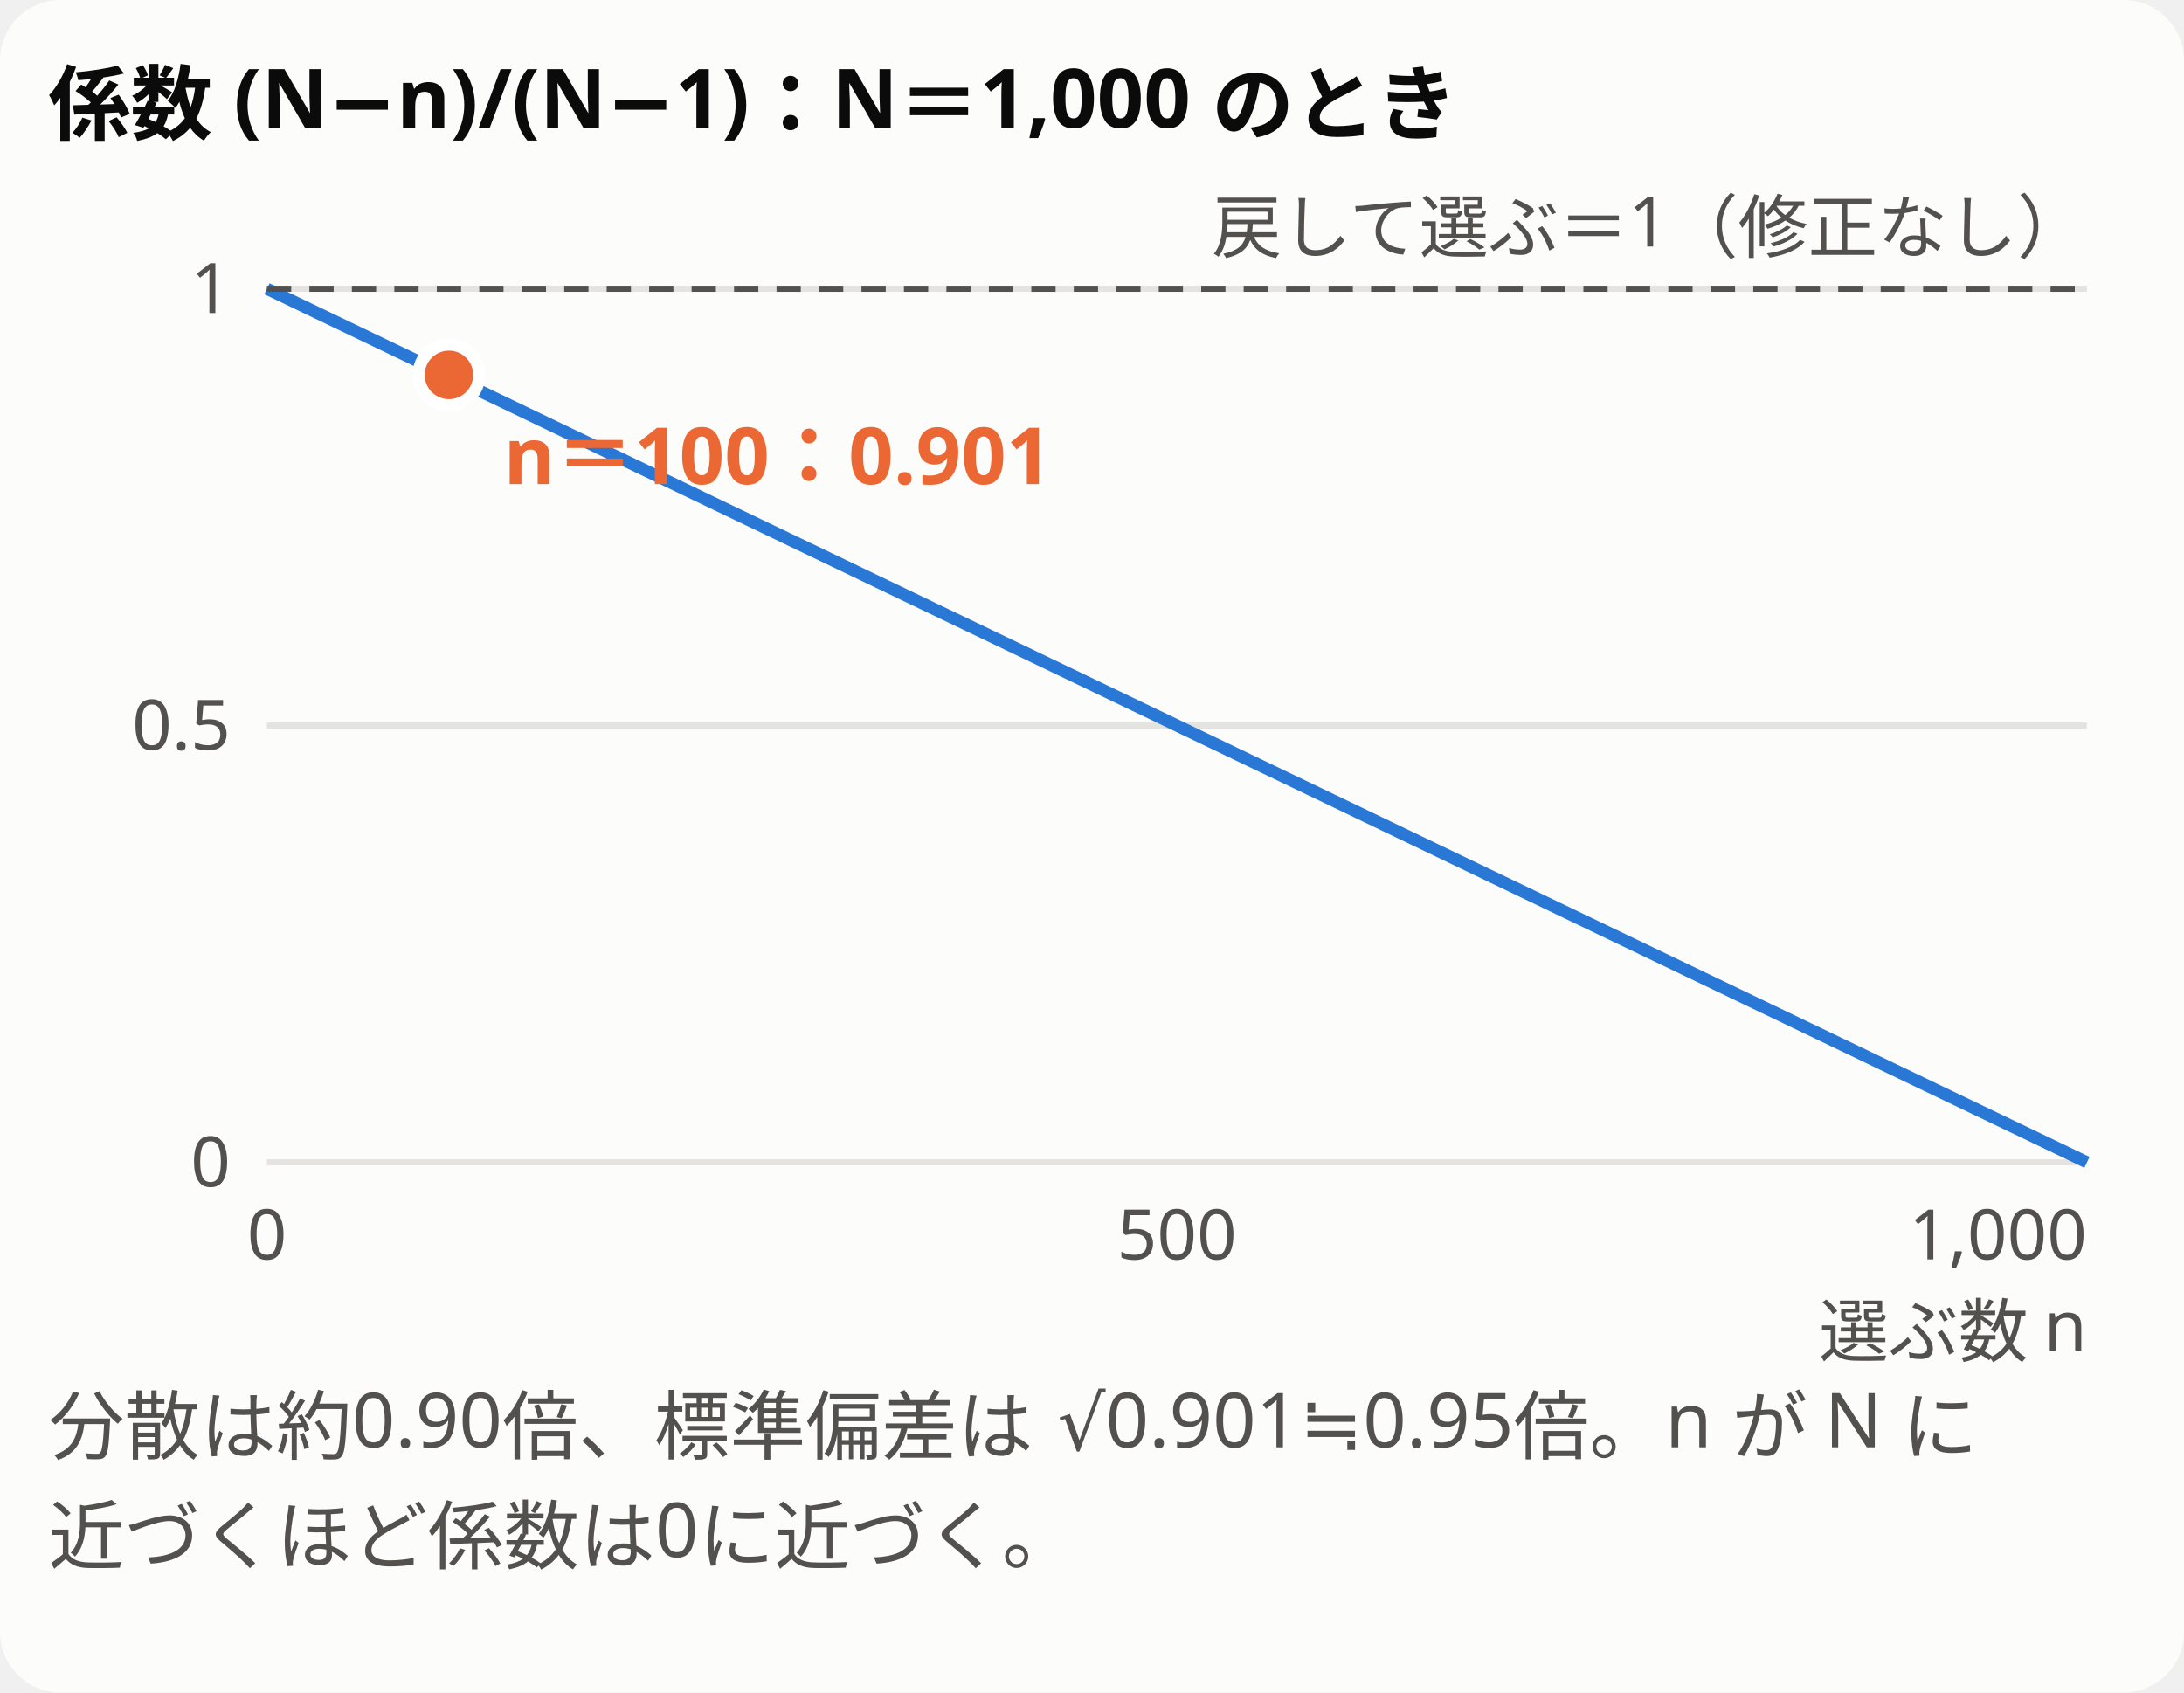
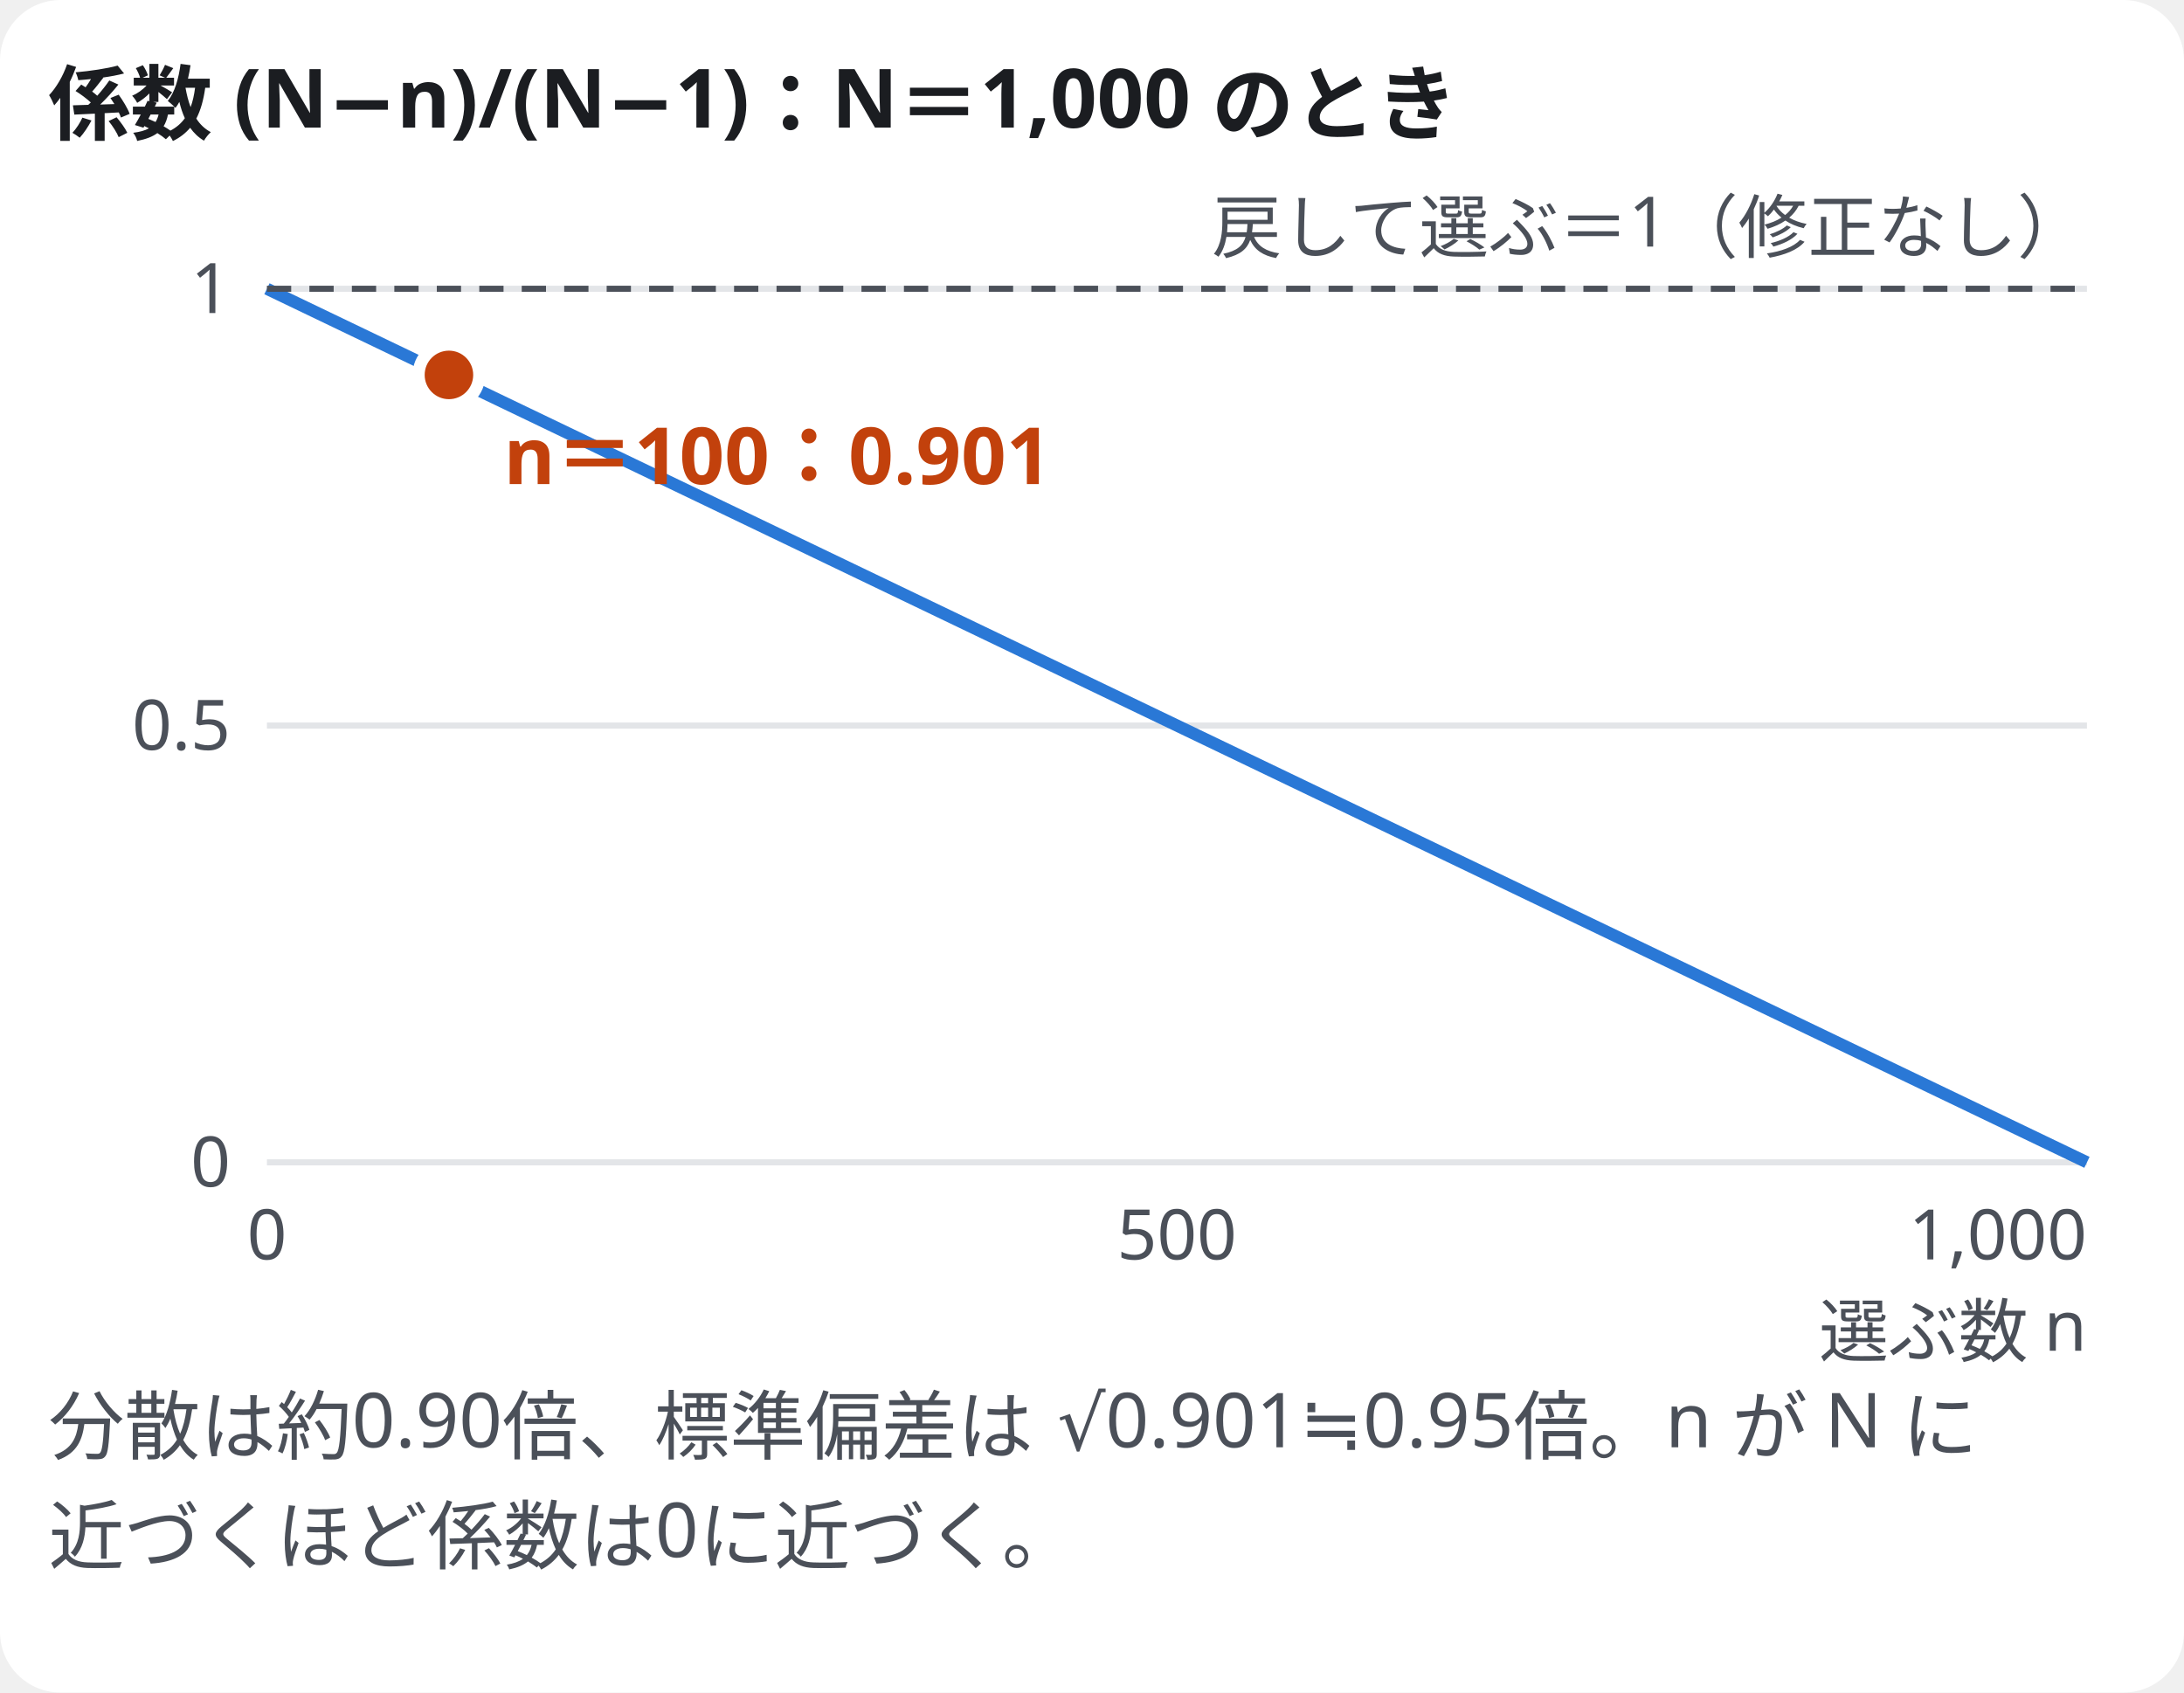
<svg xmlns="http://www.w3.org/2000/svg" viewBox="0 0 360 279" width="360" height="279" font-family="sans-serif">
-   <rect width="360" height="279" rx="10" fill="#fcfcfb" />
-   <text x="8" y="22" font-size="13.5" fill="#0b0b0b" text-anchor="start" font-weight="bold">係数 (N−n)/(N−1)：N＝1,000 のとき</text>
-   <line x1="44" y1="191.6" x2="344" y2="191.6" stroke="#e4e3df" stroke-width="1" />
-   <text x="38" y="195.6" font-size="11.5" fill="#52514e" text-anchor="end">0</text>
-   <line x1="44" y1="119.6" x2="344" y2="119.6" stroke="#e4e3df" stroke-width="1" />
-   <text x="38" y="123.6" font-size="11.5" fill="#52514e" text-anchor="end">0.5</text>
-   <line x1="44" y1="47.6" x2="344" y2="47.6" stroke="#e4e3df" stroke-width="1" />
-   <text x="38" y="51.6" font-size="11.5" fill="#52514e" text-anchor="end">1</text>
-   <text x="44" y="207.6" font-size="11.5" fill="#52514e" text-anchor="middle">0</text>
-   <text x="194" y="207.6" font-size="11.5" fill="#52514e" text-anchor="middle">500</text>
-   <text x="344" y="207.6" font-size="11.5" fill="#52514e" text-anchor="end">1,000</text>
-   <text x="344" y="223.6" font-size="11.5" fill="#52514e" text-anchor="end">選ぶ数 n</text>
+   <rect width="360" height="279" rx="10" fill="#ffffff" />
+   <text x="8" y="22" font-size="13.5" fill="#1b1d21" text-anchor="start" font-weight="bold">係数 (N−n)/(N−1)：N＝1,000 のとき</text>
+   <line x1="44" y1="191.6" x2="344" y2="191.6" stroke="#e3e5e8" stroke-width="1" />
+   <text x="38" y="195.6" font-size="11.5" fill="#4b5059" text-anchor="end">0</text>
+   <line x1="44" y1="119.6" x2="344" y2="119.6" stroke="#e3e5e8" stroke-width="1" />
+   <text x="38" y="123.6" font-size="11.5" fill="#4b5059" text-anchor="end">0.5</text>
+   <line x1="44" y1="47.6" x2="344" y2="47.6" stroke="#e3e5e8" stroke-width="1" />
+   <text x="38" y="51.6" font-size="11.5" fill="#4b5059" text-anchor="end">1</text>
+   <text x="44" y="207.6" font-size="11.5" fill="#4b5059" text-anchor="middle">0</text>
+   <text x="194" y="207.6" font-size="11.5" fill="#4b5059" text-anchor="middle">500</text>
+   <text x="344" y="207.6" font-size="11.5" fill="#4b5059" text-anchor="end">1,000</text>
+   <text x="344" y="223.6" font-size="11.5" fill="#4b5059" text-anchor="end">選ぶ数 n</text>
  <polyline points="44,47.6 344,191.6" fill="none" stroke="#2a78d6" stroke-width="2" stroke-linejoin="round" />
-   <line x1="44" y1="47.6" x2="344" y2="47.6" stroke="#52514e" stroke-width="1" stroke-dasharray="4 3" />
-   <text x="344" y="41.6" font-size="11.5" fill="#52514e" text-anchor="end">戻して選ぶ＝1（修正なし）</text>
-   <circle cx="74" cy="61.8" r="5" fill="#eb6834" stroke="#ffffff" stroke-width="2" />
-   <text x="83" y="79.8" font-size="13" fill="#eb6834" text-anchor="start" font-weight="bold">n＝100：0.901</text>
-   <text x="8" y="239.6" font-size="12.5" fill="#52514e" text-anchor="start">分散は約0.90倍、標準偏差は √0.901≒0.95倍。n が N に</text>
-   <text x="8" y="257.7" font-size="12.5" fill="#52514e" text-anchor="start">近づくほど係数は0に近づく。</text>
+   <line x1="44" y1="47.6" x2="344" y2="47.6" stroke="#4b5059" stroke-width="1" stroke-dasharray="4 3" />
+   <text x="344" y="41.6" font-size="11.5" fill="#4b5059" text-anchor="end">戻して選ぶ＝1（修正なし）</text>
+   <circle cx="74" cy="61.8" r="5" fill="#c2410c" stroke="#ffffff" stroke-width="2" />
+   <text x="83" y="79.8" font-size="13" fill="#c2410c" text-anchor="start" font-weight="bold">n＝100：0.901</text>
+   <text x="8" y="239.6" font-size="12.5" fill="#4b5059" text-anchor="start">分散は約0.90倍、標準偏差は √0.901≒0.95倍。n が N に</text>
+   <text x="8" y="257.7" font-size="12.5" fill="#4b5059" text-anchor="start">近づくほど係数は0に近づく。</text>
</svg>
